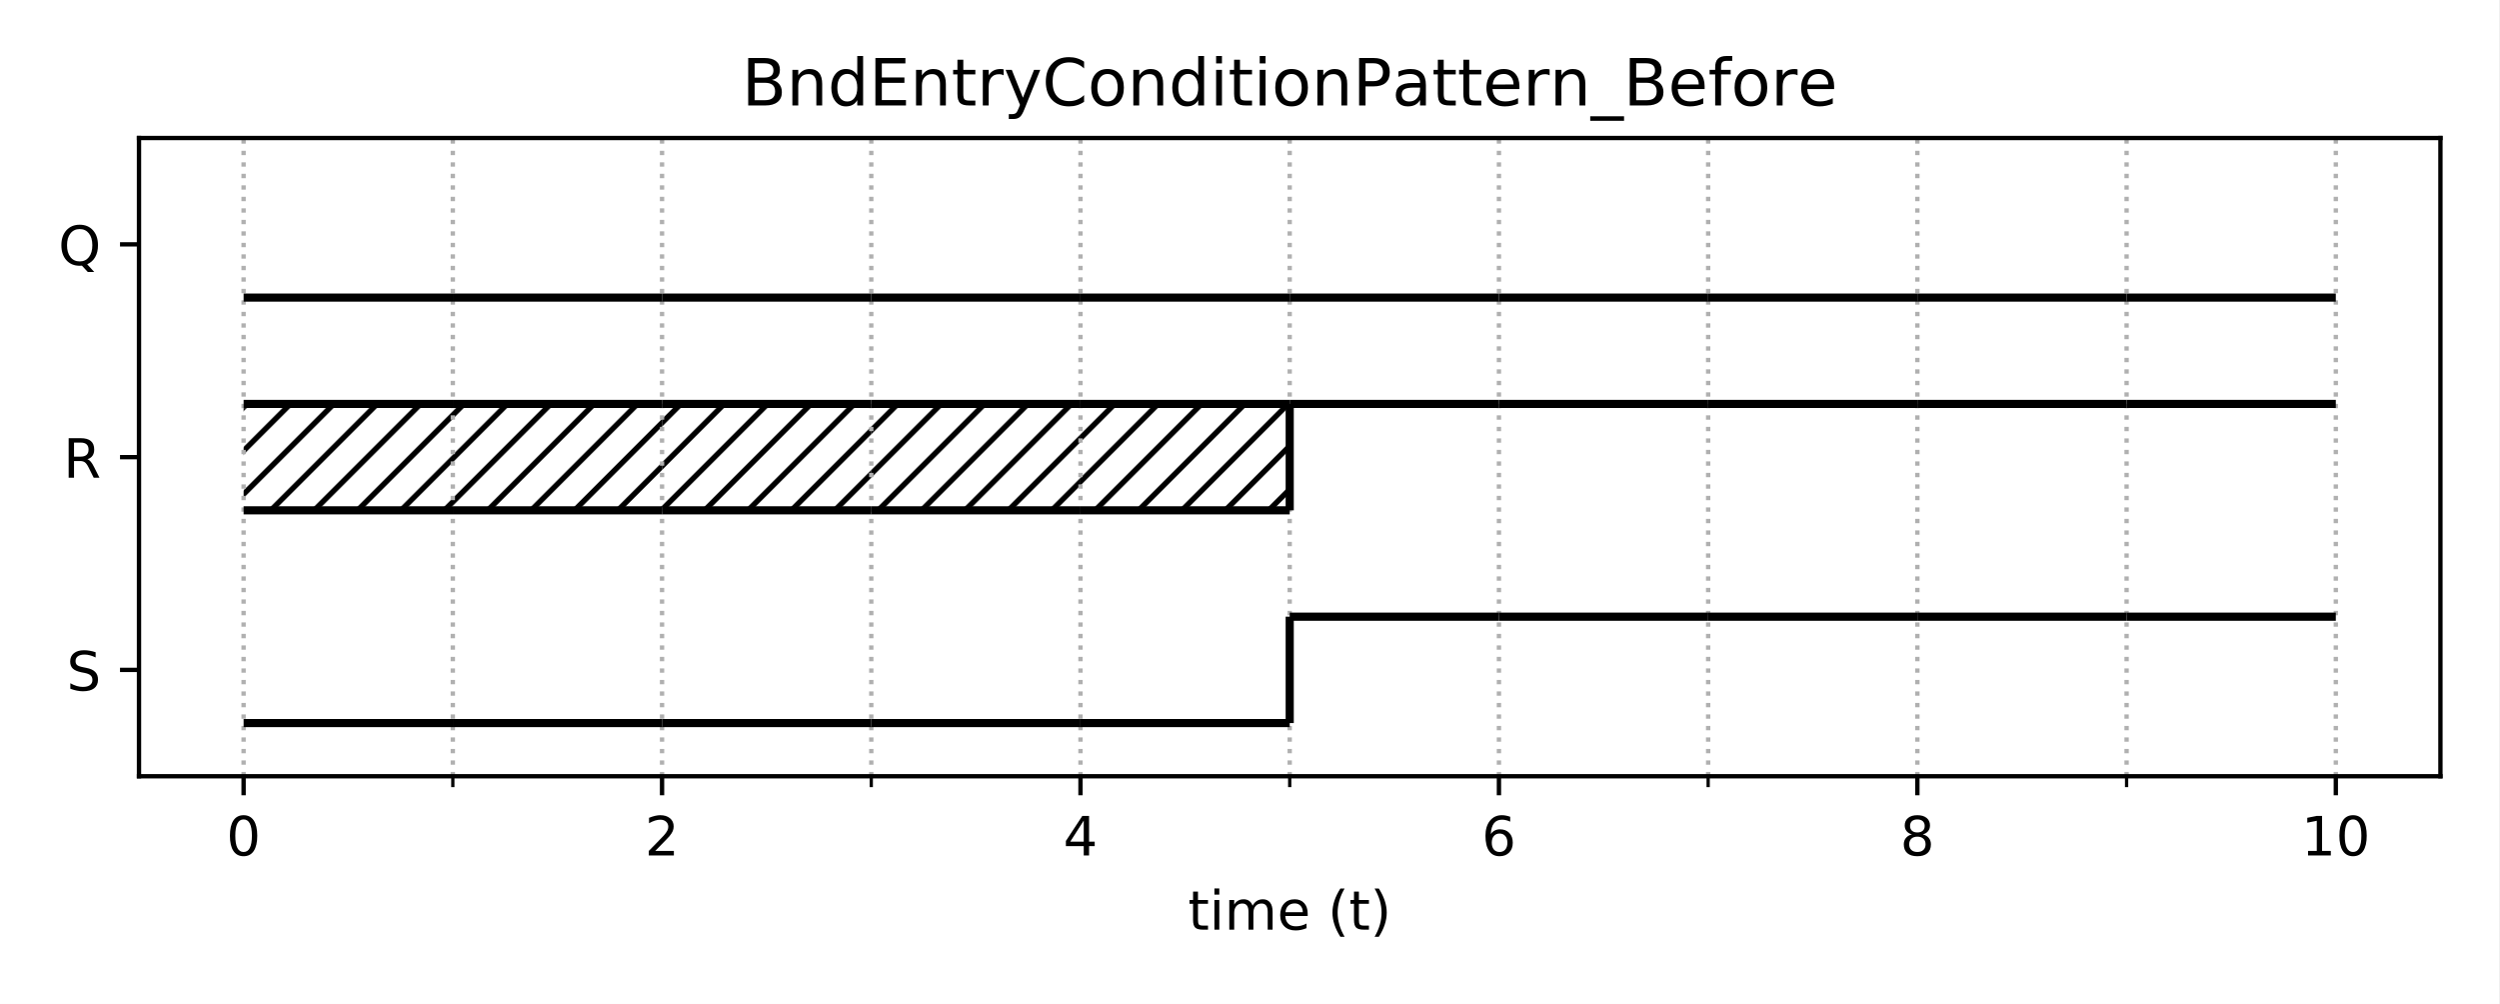
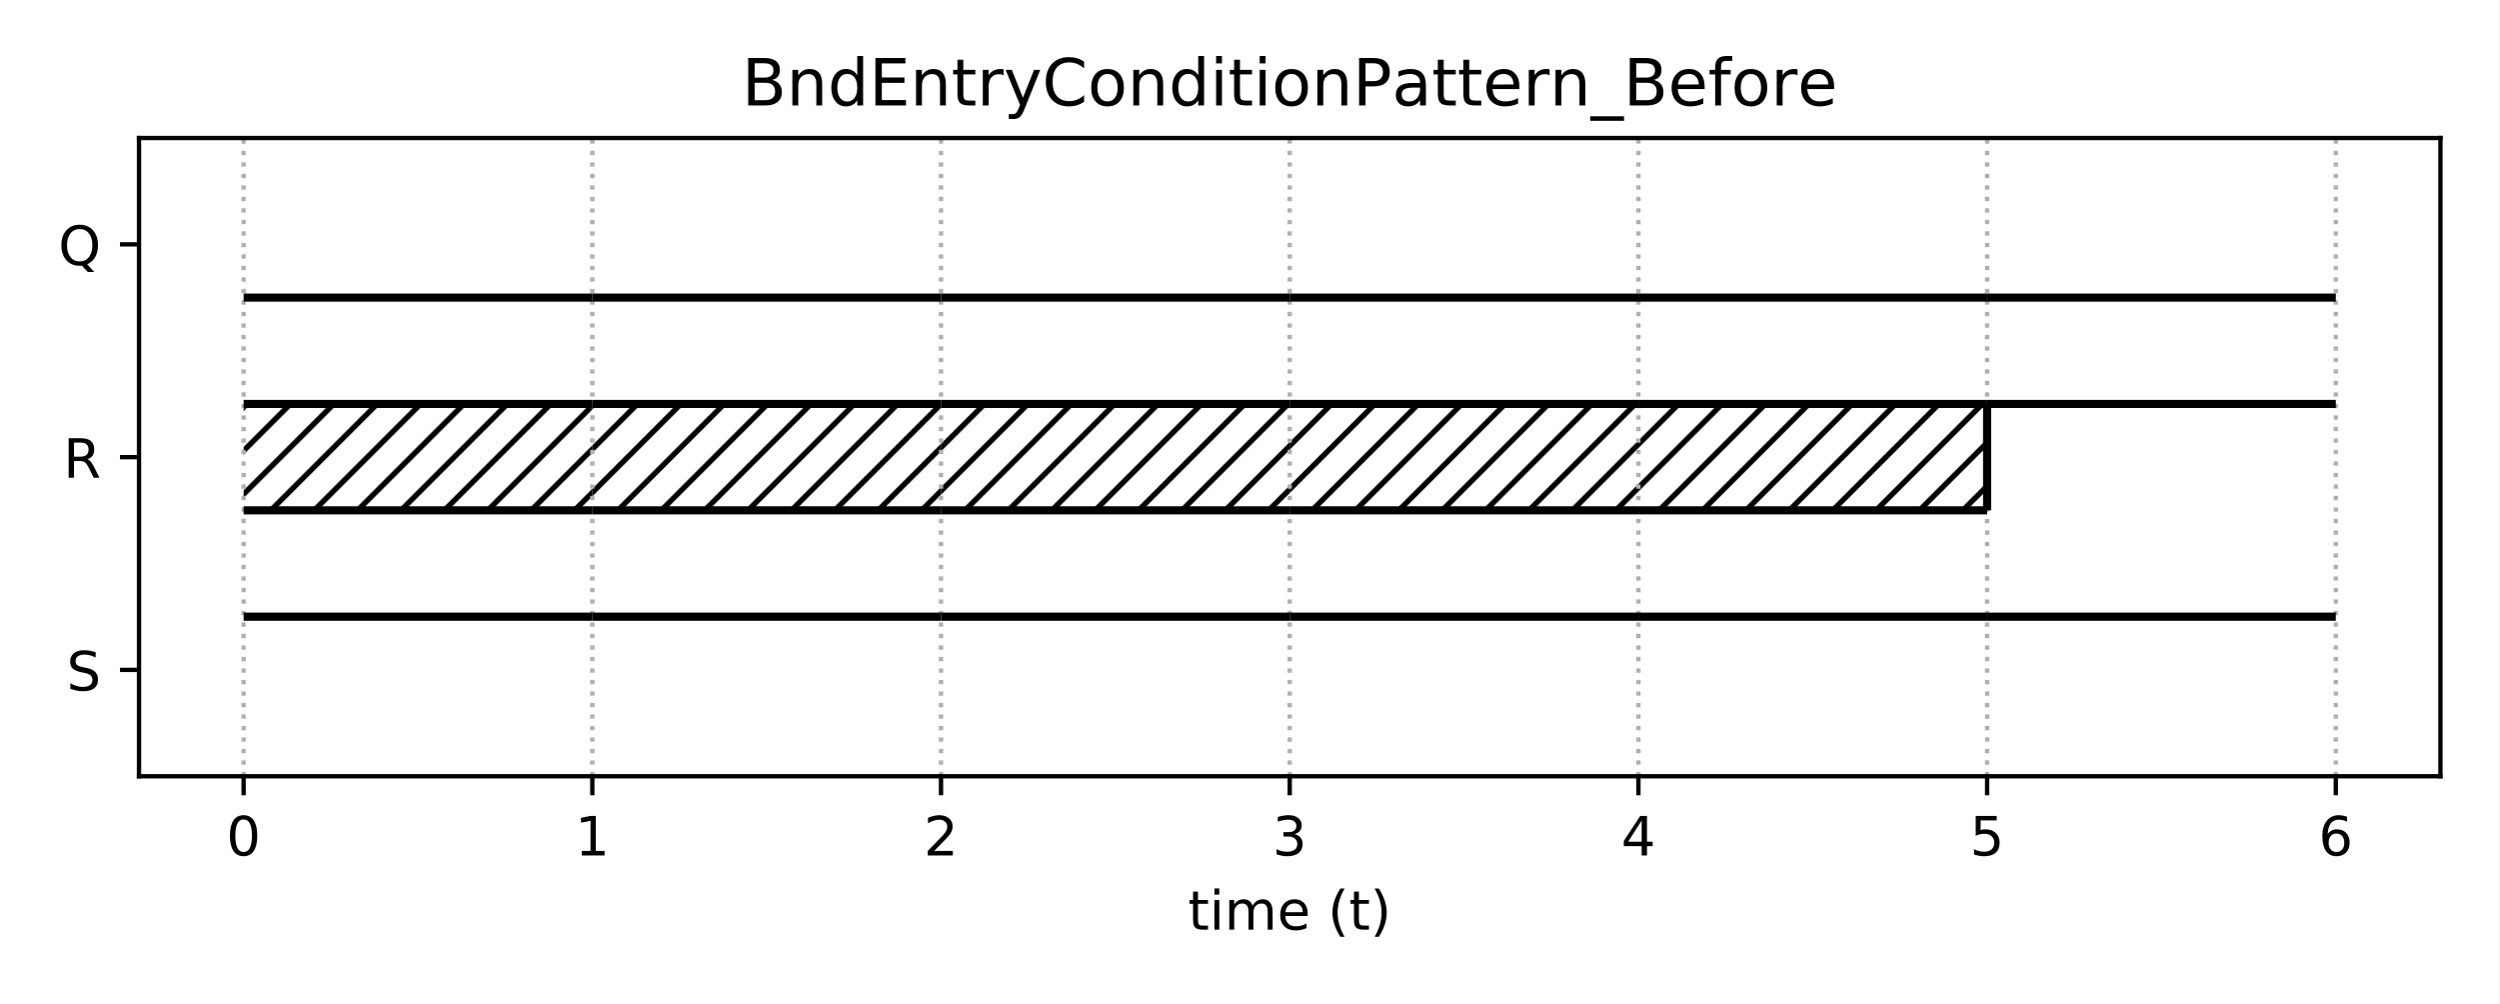
<svg xmlns="http://www.w3.org/2000/svg" xmlns:xlink="http://www.w3.org/1999/xlink" height="185.04pt" version="1.1" viewBox="0 0 460.8 185.04" width="460.8pt">
  <defs>
    <style type="text/css">
*{stroke-linecap:butt;stroke-linejoin:round;}
  </style>
  </defs>
  <g id="figure_1">
    <g id="patch_1">
      <path d="M 0 185.04  L 460.8 185.04  L 460.8 0  L 0 0  z " style="fill:#ffffff;" />
    </g>
    <g id="axes_1">
      <g id="patch_2">
        <path d="M 25.63 143.08  L 450 143.08  L 450 25.44  L 25.63 25.44  z " style="fill:#ffffff;" />
      </g>
      <g id="patch_3">
-         <path clip-path="url(#pe53a7b00c0)" d="M 44.92 94.063  L 83.499 94.063  L 83.499 74.457  L 44.92 74.457  z " style="fill:url(#h707e2e1bc8);" />
+         <path clip-path="url(#p1abc9d8b53)" d="M 44.92 94.063  L 109.218 94.063  L 109.218 74.457  L 44.92 74.457  z " style="fill:url(#h005f794b26);" />
      </g>
      <g id="patch_4">
-         <path clip-path="url(#pe53a7b00c0)" d="M 83.499 94.063  L 122.078 94.063  L 122.078 74.457  L 83.499 74.457  z " style="fill:url(#h707e2e1bc8);" />
+         <path clip-path="url(#p1abc9d8b53)" d="M 109.218 94.063  L 173.517 94.063  L 173.517 74.457  L 109.218 74.457  z " style="fill:url(#h005f794b26);" />
      </g>
      <g id="patch_5">
-         <path clip-path="url(#pe53a7b00c0)" d="M 122.078 94.063  L 160.657 94.063  L 160.657 74.457  L 122.078 74.457  z " style="fill:url(#h707e2e1bc8);" />
+         <path clip-path="url(#p1abc9d8b53)" d="M 173.517 94.063  L 237.815 94.063  L 237.815 74.457  L 173.517 74.457  z " style="fill:url(#h005f794b26);" />
      </g>
      <g id="patch_6">
-         <path clip-path="url(#pe53a7b00c0)" d="M 160.657 94.063  L 199.236 94.063  L 199.236 74.457  L 160.657 74.457  z " style="fill:url(#h707e2e1bc8);" />
+         <path clip-path="url(#p1abc9d8b53)" d="M 237.815 94.063  L 302.113 94.063  L 302.113 74.457  L 237.815 74.457  z " style="fill:url(#h005f794b26);" />
      </g>
      <g id="patch_7">
-         <path clip-path="url(#pe53a7b00c0)" d="M 199.236 94.063  L 237.815 94.063  L 237.815 74.457  L 199.236 74.457  z " style="fill:url(#h707e2e1bc8);" />
+         <path clip-path="url(#p1abc9d8b53)" d="M 302.113 94.063  L 366.412 94.063  L 366.412 74.457  L 302.113 74.457  z " style="fill:url(#h005f794b26);" />
      </g>
      <g id="matplotlib.axis_1">
        <g id="xtick_1">
          <g id="line2d_1">
-             <path clip-path="url(#pe53a7b00c0)" d="M 44.92 143.08  L 44.92 25.44  " style="fill:none;stroke:#b0b0b0;stroke-dasharray:0.8,1.32;stroke-dashoffset:0;stroke-width:0.8;" />
+             <path clip-path="url(#p1abc9d8b53)" d="M 44.92 143.08  L 44.92 25.44  " style="fill:none;stroke:#b0b0b0;stroke-dasharray:0.8,1.32;stroke-dashoffset:0;stroke-width:0.8;" />
          </g>
          <g id="line2d_2">
            <defs>
-               <path d="M 0 0  L 0 3.5  " id="mfb70c33d30" style="stroke:#000000;stroke-width:0.8;" />
-             </defs>
-             <g>
-               <use style="stroke:#000000;stroke-width:0.8;" x="44.92" xlink:href="#mfb70c33d30" y="143.08" />
+               <path d="M 0 0  L 0 3.5  " id="md76506059b" style="stroke:#000000;stroke-width:0.8;" />
+             </defs>
+             <g>
+               <use style="stroke:#000000;stroke-width:0.8;" x="44.92" xlink:href="#md76506059b" y="143.08" />
            </g>
          </g>
          <g id="text_1">
            <defs>
              <path d="M 31.781 66.406  Q 24.172 66.406 20.328 58.906  Q 16.5 51.422 16.5 36.375  Q 16.5 21.391 20.328 13.891  Q 24.172 6.391 31.781 6.391  Q 39.453 6.391 43.281 13.891  Q 47.125 21.391 47.125 36.375  Q 47.125 51.422 43.281 58.906  Q 39.453 66.406 31.781 66.406  z M 31.781 74.219  Q 44.047 74.219 50.516 64.516  Q 56.984 54.828 56.984 36.375  Q 56.984 17.969 50.516 8.266  Q 44.047 -1.422 31.781 -1.422  Q 19.531 -1.422 13.062 8.266  Q 6.594 17.969 6.594 36.375  Q 6.594 54.828 13.062 64.516  Q 19.531 74.219 31.781 74.219  z " id="DejaVuSans-48" />
            </defs>
            <g transform="translate(41.7383 157.6784)scale(0.1 -0.1)">
              <use xlink:href="#DejaVuSans-48" />
            </g>
          </g>
        </g>
        <g id="xtick_2">
          <g id="line2d_3">
-             <path clip-path="url(#pe53a7b00c0)" d="M 122.078 143.08  L 122.078 25.44  " style="fill:none;stroke:#b0b0b0;stroke-dasharray:0.8,1.32;stroke-dashoffset:0;stroke-width:0.8;" />
+             <path clip-path="url(#p1abc9d8b53)" d="M 109.218 143.08  L 109.218 25.44  " style="fill:none;stroke:#b0b0b0;stroke-dasharray:0.8,1.32;stroke-dashoffset:0;stroke-width:0.8;" />
          </g>
          <g id="line2d_4">
            <g>
-               <use style="stroke:#000000;stroke-width:0.8;" x="122.078" xlink:href="#mfb70c33d30" y="143.08" />
+               <use style="stroke:#000000;stroke-width:0.8;" x="109.218" xlink:href="#md76506059b" y="143.08" />
            </g>
          </g>
          <g id="text_2">
            <defs>
-               <path d="M 19.188 8.297  L 53.609 8.297  L 53.609 0  L 7.328 0  L 7.328 8.297  Q 12.938 14.109 22.625 23.891  Q 32.328 33.688 34.812 36.531  Q 39.547 41.844 41.422 45.531  Q 43.312 49.219 43.312 52.781  Q 43.312 58.594 39.234 62.25  Q 35.156 65.922 28.609 65.922  Q 23.969 65.922 18.812 64.312  Q 13.672 62.703 7.812 59.422  L 7.812 69.391  Q 13.766 71.781 18.938 73  Q 24.125 74.219 28.422 74.219  Q 39.75 74.219 46.484 68.547  Q 53.219 62.891 53.219 53.422  Q 53.219 48.922 51.531 44.891  Q 49.859 40.875 45.406 35.406  Q 44.188 33.984 37.641 27.219  Q 31.109 20.453 19.188 8.297  z " id="DejaVuSans-50" />
-             </defs>
-             <g transform="translate(118.8965 157.6784)scale(0.1 -0.1)">
-               <use xlink:href="#DejaVuSans-50" />
+               <path d="M 12.406 8.297  L 28.516 8.297  L 28.516 63.922  L 10.984 60.406  L 10.984 69.391  L 28.422 72.906  L 38.281 72.906  L 38.281 8.297  L 54.391 8.297  L 54.391 0  L 12.406 0  z " id="DejaVuSans-49" />
+             </defs>
+             <g transform="translate(106.0368 157.6784)scale(0.1 -0.1)">
+               <use xlink:href="#DejaVuSans-49" />
            </g>
          </g>
        </g>
        <g id="xtick_3">
          <g id="line2d_5">
-             <path clip-path="url(#pe53a7b00c0)" d="M 199.236 143.08  L 199.236 25.44  " style="fill:none;stroke:#b0b0b0;stroke-dasharray:0.8,1.32;stroke-dashoffset:0;stroke-width:0.8;" />
+             <path clip-path="url(#p1abc9d8b53)" d="M 173.517 143.08  L 173.517 25.44  " style="fill:none;stroke:#b0b0b0;stroke-dasharray:0.8,1.32;stroke-dashoffset:0;stroke-width:0.8;" />
          </g>
          <g id="line2d_6">
            <g>
-               <use style="stroke:#000000;stroke-width:0.8;" x="199.236" xlink:href="#mfb70c33d30" y="143.08" />
+               <use style="stroke:#000000;stroke-width:0.8;" x="173.517" xlink:href="#md76506059b" y="143.08" />
            </g>
          </g>
          <g id="text_3">
            <defs>
-               <path d="M 37.797 64.312  L 12.891 25.391  L 37.797 25.391  z M 35.203 72.906  L 47.609 72.906  L 47.609 25.391  L 58.016 25.391  L 58.016 17.188  L 47.609 17.188  L 47.609 0  L 37.797 0  L 37.797 17.188  L 4.891 17.188  L 4.891 26.703  z " id="DejaVuSans-52" />
-             </defs>
-             <g transform="translate(196.0547 157.6784)scale(0.1 -0.1)">
-               <use xlink:href="#DejaVuSans-52" />
+               <path d="M 19.188 8.297  L 53.609 8.297  L 53.609 0  L 7.328 0  L 7.328 8.297  Q 12.938 14.109 22.625 23.891  Q 32.328 33.688 34.812 36.531  Q 39.547 41.844 41.422 45.531  Q 43.312 49.219 43.312 52.781  Q 43.312 58.594 39.234 62.25  Q 35.156 65.922 28.609 65.922  Q 23.969 65.922 18.812 64.312  Q 13.672 62.703 7.812 59.422  L 7.812 69.391  Q 13.766 71.781 18.938 73  Q 24.125 74.219 28.422 74.219  Q 39.75 74.219 46.484 68.547  Q 53.219 62.891 53.219 53.422  Q 53.219 48.922 51.531 44.891  Q 49.859 40.875 45.406 35.406  Q 44.188 33.984 37.641 27.219  Q 31.109 20.453 19.188 8.297  z " id="DejaVuSans-50" />
+             </defs>
+             <g transform="translate(170.3353 157.6784)scale(0.1 -0.1)">
+               <use xlink:href="#DejaVuSans-50" />
            </g>
          </g>
        </g>
        <g id="xtick_4">
          <g id="line2d_7">
-             <path clip-path="url(#pe53a7b00c0)" d="M 276.394 143.08  L 276.394 25.44  " style="fill:none;stroke:#b0b0b0;stroke-dasharray:0.8,1.32;stroke-dashoffset:0;stroke-width:0.8;" />
+             <path clip-path="url(#p1abc9d8b53)" d="M 237.815 143.08  L 237.815 25.44  " style="fill:none;stroke:#b0b0b0;stroke-dasharray:0.8,1.32;stroke-dashoffset:0;stroke-width:0.8;" />
          </g>
          <g id="line2d_8">
            <g>
-               <use style="stroke:#000000;stroke-width:0.8;" x="276.394" xlink:href="#mfb70c33d30" y="143.08" />
+               <use style="stroke:#000000;stroke-width:0.8;" x="237.815" xlink:href="#md76506059b" y="143.08" />
            </g>
          </g>
          <g id="text_4">
            <defs>
-               <path d="M 33.016 40.375  Q 26.375 40.375 22.484 35.828  Q 18.609 31.297 18.609 23.391  Q 18.609 15.531 22.484 10.953  Q 26.375 6.391 33.016 6.391  Q 39.656 6.391 43.531 10.953  Q 47.406 15.531 47.406 23.391  Q 47.406 31.297 43.531 35.828  Q 39.656 40.375 33.016 40.375  z M 52.594 71.297  L 52.594 62.312  Q 48.875 64.062 45.094 64.984  Q 41.312 65.922 37.594 65.922  Q 27.828 65.922 22.672 59.328  Q 17.531 52.734 16.797 39.406  Q 19.672 43.656 24.016 45.922  Q 28.375 48.188 33.594 48.188  Q 44.578 48.188 50.953 41.516  Q 57.328 34.859 57.328 23.391  Q 57.328 12.156 50.688 5.359  Q 44.047 -1.422 33.016 -1.422  Q 20.359 -1.422 13.672 8.266  Q 6.984 17.969 6.984 36.375  Q 6.984 53.656 15.188 63.938  Q 23.391 74.219 37.203 74.219  Q 40.922 74.219 44.703 73.484  Q 48.484 72.75 52.594 71.297  z " id="DejaVuSans-54" />
-             </defs>
-             <g transform="translate(273.2128 157.6784)scale(0.1 -0.1)">
-               <use xlink:href="#DejaVuSans-54" />
+               <path d="M 40.578 39.312  Q 47.656 37.797 51.625 33  Q 55.609 28.219 55.609 21.188  Q 55.609 10.406 48.188 4.484  Q 40.766 -1.422 27.094 -1.422  Q 22.516 -1.422 17.656 -0.516  Q 12.797 0.391 7.625 2.203  L 7.625 11.719  Q 11.719 9.328 16.594 8.109  Q 21.484 6.891 26.812 6.891  Q 36.078 6.891 40.938 10.547  Q 45.797 14.203 45.797 21.188  Q 45.797 27.641 41.281 31.266  Q 36.766 34.906 28.719 34.906  L 20.219 34.906  L 20.219 43.016  L 29.109 43.016  Q 36.375 43.016 40.234 45.922  Q 44.094 48.828 44.094 54.297  Q 44.094 59.906 40.109 62.906  Q 36.141 65.922 28.719 65.922  Q 24.656 65.922 20.016 65.031  Q 15.375 64.156 9.812 62.312  L 9.812 71.094  Q 15.438 72.656 20.344 73.438  Q 25.25 74.219 29.594 74.219  Q 40.828 74.219 47.359 69.109  Q 53.906 64.016 53.906 55.328  Q 53.906 49.266 50.438 45.094  Q 46.969 40.922 40.578 39.312  z " id="DejaVuSans-51" />
+             </defs>
+             <g transform="translate(234.6337 157.6784)scale(0.1 -0.1)">
+               <use xlink:href="#DejaVuSans-51" />
            </g>
          </g>
        </g>
        <g id="xtick_5">
          <g id="line2d_9">
-             <path clip-path="url(#pe53a7b00c0)" d="M 353.552 143.08  L 353.552 25.44  " style="fill:none;stroke:#b0b0b0;stroke-dasharray:0.8,1.32;stroke-dashoffset:0;stroke-width:0.8;" />
+             <path clip-path="url(#p1abc9d8b53)" d="M 302.113 143.08  L 302.113 25.44  " style="fill:none;stroke:#b0b0b0;stroke-dasharray:0.8,1.32;stroke-dashoffset:0;stroke-width:0.8;" />
          </g>
          <g id="line2d_10">
            <g>
-               <use style="stroke:#000000;stroke-width:0.8;" x="353.552" xlink:href="#mfb70c33d30" y="143.08" />
+               <use style="stroke:#000000;stroke-width:0.8;" x="302.113" xlink:href="#md76506059b" y="143.08" />
            </g>
          </g>
          <g id="text_5">
            <defs>
-               <path d="M 31.781 34.625  Q 24.75 34.625 20.719 30.859  Q 16.703 27.094 16.703 20.516  Q 16.703 13.922 20.719 10.156  Q 24.75 6.391 31.781 6.391  Q 38.812 6.391 42.859 10.172  Q 46.922 13.969 46.922 20.516  Q 46.922 27.094 42.891 30.859  Q 38.875 34.625 31.781 34.625  z M 21.922 38.812  Q 15.578 40.375 12.031 44.719  Q 8.5 49.078 8.5 55.328  Q 8.5 64.062 14.719 69.141  Q 20.953 74.219 31.781 74.219  Q 42.672 74.219 48.875 69.141  Q 55.078 64.062 55.078 55.328  Q 55.078 49.078 51.531 44.719  Q 48 40.375 41.703 38.812  Q 48.828 37.156 52.797 32.312  Q 56.781 27.484 56.781 20.516  Q 56.781 9.906 50.312 4.234  Q 43.844 -1.422 31.781 -1.422  Q 19.734 -1.422 13.25 4.234  Q 6.781 9.906 6.781 20.516  Q 6.781 27.484 10.781 32.312  Q 14.797 37.156 21.922 38.812  z M 18.312 54.391  Q 18.312 48.734 21.844 45.562  Q 25.391 42.391 31.781 42.391  Q 38.141 42.391 41.719 45.562  Q 45.312 48.734 45.312 54.391  Q 45.312 60.062 41.719 63.234  Q 38.141 66.406 31.781 66.406  Q 25.391 66.406 21.844 63.234  Q 18.312 60.062 18.312 54.391  z " id="DejaVuSans-56" />
-             </defs>
-             <g transform="translate(350.371 157.6784)scale(0.1 -0.1)">
-               <use xlink:href="#DejaVuSans-56" />
+               <path d="M 37.797 64.312  L 12.891 25.391  L 37.797 25.391  z M 35.203 72.906  L 47.609 72.906  L 47.609 25.391  L 58.016 25.391  L 58.016 17.188  L 47.609 17.188  L 47.609 0  L 37.797 0  L 37.797 17.188  L 4.891 17.188  L 4.891 26.703  z " id="DejaVuSans-52" />
+             </defs>
+             <g transform="translate(298.9322 157.6784)scale(0.1 -0.1)">
+               <use xlink:href="#DejaVuSans-52" />
            </g>
          </g>
        </g>
        <g id="xtick_6">
          <g id="line2d_11">
-             <path clip-path="url(#pe53a7b00c0)" d="M 430.71 143.08  L 430.71 25.44  " style="fill:none;stroke:#b0b0b0;stroke-dasharray:0.8,1.32;stroke-dashoffset:0;stroke-width:0.8;" />
+             <path clip-path="url(#p1abc9d8b53)" d="M 366.412 143.08  L 366.412 25.44  " style="fill:none;stroke:#b0b0b0;stroke-dasharray:0.8,1.32;stroke-dashoffset:0;stroke-width:0.8;" />
          </g>
          <g id="line2d_12">
            <g>
-               <use style="stroke:#000000;stroke-width:0.8;" x="430.71" xlink:href="#mfb70c33d30" y="143.08" />
+               <use style="stroke:#000000;stroke-width:0.8;" x="366.412" xlink:href="#md76506059b" y="143.08" />
            </g>
          </g>
          <g id="text_6">
            <defs>
-               <path d="M 12.406 8.297  L 28.516 8.297  L 28.516 63.922  L 10.984 60.406  L 10.984 69.391  L 28.422 72.906  L 38.281 72.906  L 38.281 8.297  L 54.391 8.297  L 54.391 0  L 12.406 0  z " id="DejaVuSans-49" />
-             </defs>
-             <g transform="translate(424.348 157.6784)scale(0.1 -0.1)">
-               <use xlink:href="#DejaVuSans-49" />
-               <use x="63.623" xlink:href="#DejaVuSans-48" />
+               <path d="M 10.797 72.906  L 49.516 72.906  L 49.516 64.594  L 19.828 64.594  L 19.828 46.734  Q 21.969 47.469 24.109 47.828  Q 26.266 48.188 28.422 48.188  Q 40.625 48.188 47.75 41.5  Q 54.891 34.812 54.891 23.391  Q 54.891 11.625 47.562 5.094  Q 40.234 -1.422 26.906 -1.422  Q 22.312 -1.422 17.547 -0.641  Q 12.797 0.141 7.719 1.703  L 7.719 11.625  Q 12.109 9.234 16.797 8.062  Q 21.484 6.891 26.703 6.891  Q 35.156 6.891 40.078 11.328  Q 45.016 15.766 45.016 23.391  Q 45.016 31 40.078 35.438  Q 35.156 39.891 26.703 39.891  Q 22.75 39.891 18.812 39.016  Q 14.891 38.141 10.797 36.281  z " id="DejaVuSans-53" />
+             </defs>
+             <g transform="translate(363.2307 157.6784)scale(0.1 -0.1)">
+               <use xlink:href="#DejaVuSans-53" />
            </g>
          </g>
        </g>
        <g id="xtick_7">
          <g id="line2d_13">
-             <path clip-path="url(#pe53a7b00c0)" d="M 83.499 143.08  L 83.499 25.44  " style="fill:none;stroke:#b0b0b0;stroke-dasharray:0.8,1.32;stroke-dashoffset:0;stroke-width:0.8;" />
+             <path clip-path="url(#p1abc9d8b53)" d="M 430.71 143.08  L 430.71 25.44  " style="fill:none;stroke:#b0b0b0;stroke-dasharray:0.8,1.32;stroke-dashoffset:0;stroke-width:0.8;" />
          </g>
          <g id="line2d_14">
-             <defs>
-               <path d="M 0 0  L 0 2  " id="m95870f8e3a" style="stroke:#000000;stroke-width:0.6;" />
-             </defs>
-             <g>
-               <use style="stroke:#000000;stroke-width:0.6;" x="83.499" xlink:href="#m95870f8e3a" y="143.08" />
-             </g>
-           </g>
-         </g>
-         <g id="xtick_8">
-           <g id="line2d_15">
-             <path clip-path="url(#pe53a7b00c0)" d="M 160.657 143.08  L 160.657 25.44  " style="fill:none;stroke:#b0b0b0;stroke-dasharray:0.8,1.32;stroke-dashoffset:0;stroke-width:0.8;" />
-           </g>
-           <g id="line2d_16">
-             <g>
-               <use style="stroke:#000000;stroke-width:0.6;" x="160.657" xlink:href="#m95870f8e3a" y="143.08" />
-             </g>
-           </g>
-         </g>
-         <g id="xtick_9">
-           <g id="line2d_17">
-             <path clip-path="url(#pe53a7b00c0)" d="M 237.815 143.08  L 237.815 25.44  " style="fill:none;stroke:#b0b0b0;stroke-dasharray:0.8,1.32;stroke-dashoffset:0;stroke-width:0.8;" />
-           </g>
-           <g id="line2d_18">
-             <g>
-               <use style="stroke:#000000;stroke-width:0.6;" x="237.815" xlink:href="#m95870f8e3a" y="143.08" />
-             </g>
-           </g>
-         </g>
-         <g id="xtick_10">
-           <g id="line2d_19">
-             <path clip-path="url(#pe53a7b00c0)" d="M 314.973 143.08  L 314.973 25.44  " style="fill:none;stroke:#b0b0b0;stroke-dasharray:0.8,1.32;stroke-dashoffset:0;stroke-width:0.8;" />
-           </g>
-           <g id="line2d_20">
-             <g>
-               <use style="stroke:#000000;stroke-width:0.6;" x="314.973" xlink:href="#m95870f8e3a" y="143.08" />
-             </g>
-           </g>
-         </g>
-         <g id="xtick_11">
-           <g id="line2d_21">
-             <path clip-path="url(#pe53a7b00c0)" d="M 392.131 143.08  L 392.131 25.44  " style="fill:none;stroke:#b0b0b0;stroke-dasharray:0.8,1.32;stroke-dashoffset:0;stroke-width:0.8;" />
-           </g>
-           <g id="line2d_22">
-             <g>
-               <use style="stroke:#000000;stroke-width:0.6;" x="392.131" xlink:href="#m95870f8e3a" y="143.08" />
-             </g>
-           </g>
-         </g>
-         <g id="text_7">
+             <g>
+               <use style="stroke:#000000;stroke-width:0.8;" x="430.71" xlink:href="#md76506059b" y="143.08" />
+             </g>
+           </g>
+           <g id="text_7">
+             <defs>
+               <path d="M 33.016 40.375  Q 26.375 40.375 22.484 35.828  Q 18.609 31.297 18.609 23.391  Q 18.609 15.531 22.484 10.953  Q 26.375 6.391 33.016 6.391  Q 39.656 6.391 43.531 10.953  Q 47.406 15.531 47.406 23.391  Q 47.406 31.297 43.531 35.828  Q 39.656 40.375 33.016 40.375  z M 52.594 71.297  L 52.594 62.312  Q 48.875 64.062 45.094 64.984  Q 41.312 65.922 37.594 65.922  Q 27.828 65.922 22.672 59.328  Q 17.531 52.734 16.797 39.406  Q 19.672 43.656 24.016 45.922  Q 28.375 48.188 33.594 48.188  Q 44.578 48.188 50.953 41.516  Q 57.328 34.859 57.328 23.391  Q 57.328 12.156 50.688 5.359  Q 44.047 -1.422 33.016 -1.422  Q 20.359 -1.422 13.672 8.266  Q 6.984 17.969 6.984 36.375  Q 6.984 53.656 15.188 63.938  Q 23.391 74.219 37.203 74.219  Q 40.922 74.219 44.703 73.484  Q 48.484 72.75 52.594 71.297  z " id="DejaVuSans-54" />
+             </defs>
+             <g transform="translate(427.5292 157.6784)scale(0.1 -0.1)">
+               <use xlink:href="#DejaVuSans-54" />
+             </g>
+           </g>
+         </g>
+         <g id="text_8">
          <defs>
            <path d="M 18.312 70.219  L 18.312 54.688  L 36.812 54.688  L 36.812 47.703  L 18.312 47.703  L 18.312 18.016  Q 18.312 11.328 20.141 9.422  Q 21.969 7.516 27.594 7.516  L 36.812 7.516  L 36.812 0  L 27.594 0  Q 17.188 0 13.234 3.875  Q 9.281 7.766 9.281 18.016  L 9.281 47.703  L 2.688 47.703  L 2.688 54.688  L 9.281 54.688  L 9.281 70.219  z " id="DejaVuSans-116" />
            <path d="M 9.422 54.688  L 18.406 54.688  L 18.406 0  L 9.422 0  z M 9.422 75.984  L 18.406 75.984  L 18.406 64.594  L 9.422 64.594  z " id="DejaVuSans-105" />
            <path d="M 52 44.188  Q 55.375 50.25 60.062 53.125  Q 64.75 56 71.094 56  Q 79.641 56 84.281 50.016  Q 88.922 44.047 88.922 33.016  L 88.922 0  L 79.891 0  L 79.891 32.719  Q 79.891 40.578 77.094 44.375  Q 74.312 48.188 68.609 48.188  Q 61.625 48.188 57.562 43.547  Q 53.516 38.922 53.516 30.906  L 53.516 0  L 44.484 0  L 44.484 32.719  Q 44.484 40.625 41.703 44.406  Q 38.922 48.188 33.109 48.188  Q 26.219 48.188 22.156 43.531  Q 18.109 38.875 18.109 30.906  L 18.109 0  L 9.078 0  L 9.078 54.688  L 18.109 54.688  L 18.109 46.188  Q 21.188 51.219 25.484 53.609  Q 29.781 56 35.688 56  Q 41.656 56 45.828 52.969  Q 50 49.953 52 44.188  z " id="DejaVuSans-109" />
            <path d="M 56.203 29.594  L 56.203 25.203  L 14.891 25.203  Q 15.484 15.922 20.484 11.062  Q 25.484 6.203 34.422 6.203  Q 39.594 6.203 44.453 7.469  Q 49.312 8.734 54.109 11.281  L 54.109 2.781  Q 49.266 0.734 44.188 -0.344  Q 39.109 -1.422 33.891 -1.422  Q 20.797 -1.422 13.156 6.188  Q 5.516 13.812 5.516 26.812  Q 5.516 40.234 12.766 48.109  Q 20.016 56 32.328 56  Q 43.359 56 49.781 48.891  Q 56.203 41.797 56.203 29.594  z M 47.219 32.234  Q 47.125 39.594 43.094 43.984  Q 39.062 48.391 32.422 48.391  Q 24.906 48.391 20.391 44.141  Q 15.875 39.891 15.188 32.172  z " id="DejaVuSans-101" />
            <path id="DejaVuSans-32" />
            <path d="M 31 75.875  Q 24.469 64.656 21.281 53.656  Q 18.109 42.672 18.109 31.391  Q 18.109 20.125 21.312 9.062  Q 24.516 -2 31 -13.188  L 23.188 -13.188  Q 15.875 -1.703 12.234 9.375  Q 8.594 20.453 8.594 31.391  Q 8.594 42.281 12.203 53.312  Q 15.828 64.359 23.188 75.875  z " id="DejaVuSans-40" />
            <path d="M 8.016 75.875  L 15.828 75.875  Q 23.141 64.359 26.781 53.312  Q 30.422 42.281 30.422 31.391  Q 30.422 20.453 26.781 9.375  Q 23.141 -1.703 15.828 -13.188  L 8.016 -13.188  Q 14.5 -2 17.703 9.062  Q 20.906 20.125 20.906 31.391  Q 20.906 42.672 17.703 53.656  Q 14.5 64.656 8.016 75.875  z " id="DejaVuSans-41" />
          </defs>
          <g transform="translate(219.0681 171.3566)scale(0.1 -0.1)">
            <use xlink:href="#DejaVuSans-116" />
            <use x="39.209" xlink:href="#DejaVuSans-105" />
            <use x="66.992" xlink:href="#DejaVuSans-109" />
            <use x="164.404" xlink:href="#DejaVuSans-101" />
            <use x="225.928" xlink:href="#DejaVuSans-32" />
            <use x="257.715" xlink:href="#DejaVuSans-40" />
            <use x="296.729" xlink:href="#DejaVuSans-116" />
            <use x="335.938" xlink:href="#DejaVuSans-41" />
          </g>
        </g>
      </g>
      <g id="matplotlib.axis_2">
        <g id="ytick_1">
-           <g id="line2d_23">
-             <defs>
-               <path d="M 0 0  L -3.5 0  " id="mf74ba7f9f2" style="stroke:#000000;stroke-width:0.8;" />
-             </defs>
-             <g>
-               <use style="stroke:#000000;stroke-width:0.8;" x="25.63" xlink:href="#mf74ba7f9f2" y="123.473" />
-             </g>
-           </g>
-           <g id="text_8">
+           <g id="line2d_15">
+             <defs>
+               <path d="M 0 0  L -3.5 0  " id="md841870129" style="stroke:#000000;stroke-width:0.8;" />
+             </defs>
+             <g>
+               <use style="stroke:#000000;stroke-width:0.8;" x="25.63" xlink:href="#md841870129" y="123.473" />
+             </g>
+           </g>
+           <g id="text_9">
            <defs>
              <path d="M 53.516 70.516  L 53.516 60.891  Q 47.906 63.578 42.922 64.891  Q 37.938 66.219 33.297 66.219  Q 25.25 66.219 20.875 63.094  Q 16.5 59.969 16.5 54.203  Q 16.5 49.359 19.406 46.891  Q 22.312 44.438 30.422 42.922  L 36.375 41.703  Q 47.406 39.594 52.656 34.297  Q 57.906 29 57.906 20.125  Q 57.906 9.516 50.797 4.047  Q 43.703 -1.422 29.984 -1.422  Q 24.812 -1.422 18.969 -0.25  Q 13.141 0.922 6.891 3.219  L 6.891 13.375  Q 12.891 10.016 18.656 8.297  Q 24.422 6.594 29.984 6.594  Q 38.422 6.594 43.016 9.906  Q 47.609 13.234 47.609 19.391  Q 47.609 24.75 44.312 27.781  Q 41.016 30.812 33.5 32.328  L 27.484 33.5  Q 16.453 35.688 11.516 40.375  Q 6.594 45.062 6.594 53.422  Q 6.594 63.094 13.406 68.656  Q 20.219 74.219 32.172 74.219  Q 37.312 74.219 42.625 73.281  Q 47.953 72.359 53.516 70.516  z " id="DejaVuSans-83" />
            </defs>
            <g transform="translate(12.28156 127.2726)scale(0.1 -0.1)">
              <use xlink:href="#DejaVuSans-83" />
            </g>
          </g>
        </g>
        <g id="ytick_2">
-           <g id="line2d_24">
-             <g>
-               <use style="stroke:#000000;stroke-width:0.8;" x="25.63" xlink:href="#mf74ba7f9f2" y="84.26" />
-             </g>
-           </g>
-           <g id="text_9">
+           <g id="line2d_16">
+             <g>
+               <use style="stroke:#000000;stroke-width:0.8;" x="25.63" xlink:href="#md841870129" y="84.26" />
+             </g>
+           </g>
+           <g id="text_10">
            <defs>
              <path d="M 44.391 34.188  Q 47.562 33.109 50.562 29.594  Q 53.562 26.078 56.594 19.922  L 66.609 0  L 56 0  L 46.688 18.703  Q 43.062 26.031 39.672 28.422  Q 36.281 30.812 30.422 30.812  L 19.672 30.812  L 19.672 0  L 9.812 0  L 9.812 72.906  L 32.078 72.906  Q 44.578 72.906 50.734 67.672  Q 56.891 62.453 56.891 51.906  Q 56.891 45.016 53.688 40.469  Q 50.484 35.938 44.391 34.188  z M 19.672 64.797  L 19.672 38.922  L 32.078 38.922  Q 39.203 38.922 42.844 42.219  Q 46.484 45.516 46.484 51.906  Q 46.484 58.297 42.844 61.547  Q 39.203 64.797 32.078 64.797  z " id="DejaVuSans-82" />
            </defs>
            <g transform="translate(11.68156 88.05922)scale(0.1 -0.1)">
              <use xlink:href="#DejaVuSans-82" />
            </g>
          </g>
        </g>
        <g id="ytick_3">
-           <g id="line2d_25">
-             <g>
-               <use style="stroke:#000000;stroke-width:0.8;" x="25.63" xlink:href="#mf74ba7f9f2" y="45.047" />
-             </g>
-           </g>
-           <g id="text_10">
+           <g id="line2d_17">
+             <g>
+               <use style="stroke:#000000;stroke-width:0.8;" x="25.63" xlink:href="#md841870129" y="45.047" />
+             </g>
+           </g>
+           <g id="text_11">
            <defs>
              <path d="M 39.406 66.219  Q 28.656 66.219 22.328 58.203  Q 16.016 50.203 16.016 36.375  Q 16.016 22.609 22.328 14.594  Q 28.656 6.594 39.406 6.594  Q 50.141 6.594 56.422 14.594  Q 62.703 22.609 62.703 36.375  Q 62.703 50.203 56.422 58.203  Q 50.141 66.219 39.406 66.219  z M 53.219 1.312  L 66.219 -12.891  L 54.297 -12.891  L 43.5 -1.219  Q 41.891 -1.312 41.031 -1.359  Q 40.188 -1.422 39.406 -1.422  Q 24.031 -1.422 14.812 8.859  Q 5.609 19.141 5.609 36.375  Q 5.609 53.656 14.812 63.938  Q 24.031 74.219 39.406 74.219  Q 54.734 74.219 63.906 63.938  Q 73.094 53.656 73.094 36.375  Q 73.094 23.688 67.984 14.641  Q 62.891 5.609 53.219 1.312  z " id="DejaVuSans-81" />
            </defs>
            <g transform="translate(10.75812 48.84589)scale(0.1 -0.1)">
              <use xlink:href="#DejaVuSans-81" />
            </g>
          </g>
        </g>
      </g>
      <g id="LineCollection_1">
-         <path clip-path="url(#pe53a7b00c0)" d="M 44.92 133.277  L 83.499 133.277  " style="fill:none;stroke:#000000;stroke-width:1.5;" />
+         <path clip-path="url(#p1abc9d8b53)" d="M 44.92 113.67  L 109.218 113.67  " style="fill:none;stroke:#000000;stroke-width:1.5;" />
      </g>
      <g id="LineCollection_2">
-         <path clip-path="url(#pe53a7b00c0)" d="M 83.499 133.277  L 122.078 133.277  " style="fill:none;stroke:#000000;stroke-width:1.5;" />
+         <path clip-path="url(#p1abc9d8b53)" d="M 109.218 113.67  L 173.517 113.67  " style="fill:none;stroke:#000000;stroke-width:1.5;" />
      </g>
      <g id="LineCollection_3">
-         <path clip-path="url(#pe53a7b00c0)" d="M 122.078 133.277  L 160.657 133.277  " style="fill:none;stroke:#000000;stroke-width:1.5;" />
+         <path clip-path="url(#p1abc9d8b53)" d="M 173.517 113.67  L 237.815 113.67  " style="fill:none;stroke:#000000;stroke-width:1.5;" />
      </g>
      <g id="LineCollection_4">
-         <path clip-path="url(#pe53a7b00c0)" d="M 160.657 133.277  L 199.236 133.277  " style="fill:none;stroke:#000000;stroke-width:1.5;" />
+         <path clip-path="url(#p1abc9d8b53)" d="M 237.815 113.67  L 302.113 113.67  " style="fill:none;stroke:#000000;stroke-width:1.5;" />
      </g>
      <g id="LineCollection_5">
-         <path clip-path="url(#pe53a7b00c0)" d="M 199.236 133.277  L 237.815 133.277  " style="fill:none;stroke:#000000;stroke-width:1.5;" />
+         <path clip-path="url(#p1abc9d8b53)" d="M 302.113 113.67  L 366.412 113.67  " style="fill:none;stroke:#000000;stroke-width:1.5;" />
      </g>
      <g id="LineCollection_6">
-         <path clip-path="url(#pe53a7b00c0)" d="M 237.815 113.67  L 276.394 113.67  " style="fill:none;stroke:#000000;stroke-width:1.5;" />
+         <path clip-path="url(#p1abc9d8b53)" d="M 366.412 113.67  L 430.71 113.67  " style="fill:none;stroke:#000000;stroke-width:1.5;" />
      </g>
      <g id="LineCollection_7">
-         <path clip-path="url(#pe53a7b00c0)" d="M 237.815 133.277  L 237.815 113.67  " style="fill:none;stroke:#000000;stroke-width:1.5;" />
+         <path clip-path="url(#p1abc9d8b53)" d="M 44.92 94.063  L 109.218 94.063  " style="fill:none;stroke:#000000;stroke-width:1.5;" />
      </g>
      <g id="LineCollection_8">
-         <path clip-path="url(#pe53a7b00c0)" d="M 276.394 113.67  L 314.973 113.67  " style="fill:none;stroke:#000000;stroke-width:1.5;" />
+         <path clip-path="url(#p1abc9d8b53)" d="M 44.92 74.457  L 109.218 74.457  " style="fill:none;stroke:#000000;stroke-width:1.5;" />
      </g>
      <g id="LineCollection_9">
-         <path clip-path="url(#pe53a7b00c0)" d="M 314.973 113.67  L 353.552 113.67  " style="fill:none;stroke:#000000;stroke-width:1.5;" />
+         <path clip-path="url(#p1abc9d8b53)" d="M 109.218 94.063  L 173.517 94.063  " style="fill:none;stroke:#000000;stroke-width:1.5;" />
      </g>
      <g id="LineCollection_10">
-         <path clip-path="url(#pe53a7b00c0)" d="M 353.552 113.67  L 392.131 113.67  " style="fill:none;stroke:#000000;stroke-width:1.5;" />
+         <path clip-path="url(#p1abc9d8b53)" d="M 109.218 74.457  L 173.517 74.457  " style="fill:none;stroke:#000000;stroke-width:1.5;" />
      </g>
      <g id="LineCollection_11">
-         <path clip-path="url(#pe53a7b00c0)" d="M 392.131 113.67  L 430.71 113.67  " style="fill:none;stroke:#000000;stroke-width:1.5;" />
+         <path clip-path="url(#p1abc9d8b53)" d="M 173.517 94.063  L 237.815 94.063  " style="fill:none;stroke:#000000;stroke-width:1.5;" />
      </g>
      <g id="LineCollection_12">
-         <path clip-path="url(#pe53a7b00c0)" d="M 44.92 94.063  L 83.499 94.063  " style="fill:none;stroke:#000000;stroke-width:1.5;" />
+         <path clip-path="url(#p1abc9d8b53)" d="M 173.517 74.457  L 237.815 74.457  " style="fill:none;stroke:#000000;stroke-width:1.5;" />
      </g>
      <g id="LineCollection_13">
-         <path clip-path="url(#pe53a7b00c0)" d="M 44.92 74.457  L 83.499 74.457  " style="fill:none;stroke:#000000;stroke-width:1.5;" />
+         <path clip-path="url(#p1abc9d8b53)" d="M 237.815 94.063  L 302.113 94.063  " style="fill:none;stroke:#000000;stroke-width:1.5;" />
      </g>
      <g id="LineCollection_14">
-         <path clip-path="url(#pe53a7b00c0)" d="M 83.499 94.063  L 122.078 94.063  " style="fill:none;stroke:#000000;stroke-width:1.5;" />
+         <path clip-path="url(#p1abc9d8b53)" d="M 237.815 74.457  L 302.113 74.457  " style="fill:none;stroke:#000000;stroke-width:1.5;" />
      </g>
      <g id="LineCollection_15">
-         <path clip-path="url(#pe53a7b00c0)" d="M 83.499 74.457  L 122.078 74.457  " style="fill:none;stroke:#000000;stroke-width:1.5;" />
+         <path clip-path="url(#p1abc9d8b53)" d="M 302.113 94.063  L 366.412 94.063  " style="fill:none;stroke:#000000;stroke-width:1.5;" />
      </g>
      <g id="LineCollection_16">
-         <path clip-path="url(#pe53a7b00c0)" d="M 122.078 94.063  L 160.657 94.063  " style="fill:none;stroke:#000000;stroke-width:1.5;" />
+         <path clip-path="url(#p1abc9d8b53)" d="M 302.113 74.457  L 366.412 74.457  " style="fill:none;stroke:#000000;stroke-width:1.5;" />
      </g>
      <g id="LineCollection_17">
-         <path clip-path="url(#pe53a7b00c0)" d="M 122.078 74.457  L 160.657 74.457  " style="fill:none;stroke:#000000;stroke-width:1.5;" />
+         <path clip-path="url(#p1abc9d8b53)" d="M 366.412 74.457  L 430.71 74.457  " style="fill:none;stroke:#000000;stroke-width:1.5;" />
      </g>
      <g id="LineCollection_18">
-         <path clip-path="url(#pe53a7b00c0)" d="M 160.657 94.063  L 199.236 94.063  " style="fill:none;stroke:#000000;stroke-width:1.5;" />
+         <path clip-path="url(#p1abc9d8b53)" d="M 366.412 94.063  L 366.412 74.457  " style="fill:none;stroke:#000000;stroke-width:1.5;" />
      </g>
      <g id="LineCollection_19">
-         <path clip-path="url(#pe53a7b00c0)" d="M 160.657 74.457  L 199.236 74.457  " style="fill:none;stroke:#000000;stroke-width:1.5;" />
+         <path clip-path="url(#p1abc9d8b53)" d="M 44.92 54.85  L 109.218 54.85  " style="fill:none;stroke:#000000;stroke-width:1.5;" />
      </g>
      <g id="LineCollection_20">
-         <path clip-path="url(#pe53a7b00c0)" d="M 199.236 94.063  L 237.815 94.063  " style="fill:none;stroke:#000000;stroke-width:1.5;" />
+         <path clip-path="url(#p1abc9d8b53)" d="M 109.218 54.85  L 173.517 54.85  " style="fill:none;stroke:#000000;stroke-width:1.5;" />
      </g>
      <g id="LineCollection_21">
-         <path clip-path="url(#pe53a7b00c0)" d="M 199.236 74.457  L 237.815 74.457  " style="fill:none;stroke:#000000;stroke-width:1.5;" />
+         <path clip-path="url(#p1abc9d8b53)" d="M 173.517 54.85  L 237.815 54.85  " style="fill:none;stroke:#000000;stroke-width:1.5;" />
      </g>
      <g id="LineCollection_22">
-         <path clip-path="url(#pe53a7b00c0)" d="M 237.815 74.457  L 276.394 74.457  " style="fill:none;stroke:#000000;stroke-width:1.5;" />
+         <path clip-path="url(#p1abc9d8b53)" d="M 237.815 54.85  L 302.113 54.85  " style="fill:none;stroke:#000000;stroke-width:1.5;" />
      </g>
      <g id="LineCollection_23">
-         <path clip-path="url(#pe53a7b00c0)" d="M 237.815 94.063  L 237.815 74.457  " style="fill:none;stroke:#000000;stroke-width:1.5;" />
+         <path clip-path="url(#p1abc9d8b53)" d="M 302.113 54.85  L 366.412 54.85  " style="fill:none;stroke:#000000;stroke-width:1.5;" />
      </g>
      <g id="LineCollection_24">
-         <path clip-path="url(#pe53a7b00c0)" d="M 276.394 74.457  L 314.973 74.457  " style="fill:none;stroke:#000000;stroke-width:1.5;" />
-       </g>
-       <g id="LineCollection_25">
-         <path clip-path="url(#pe53a7b00c0)" d="M 314.973 74.457  L 353.552 74.457  " style="fill:none;stroke:#000000;stroke-width:1.5;" />
-       </g>
-       <g id="LineCollection_26">
-         <path clip-path="url(#pe53a7b00c0)" d="M 353.552 74.457  L 392.131 74.457  " style="fill:none;stroke:#000000;stroke-width:1.5;" />
-       </g>
-       <g id="LineCollection_27">
-         <path clip-path="url(#pe53a7b00c0)" d="M 392.131 74.457  L 430.71 74.457  " style="fill:none;stroke:#000000;stroke-width:1.5;" />
-       </g>
-       <g id="LineCollection_28">
-         <path clip-path="url(#pe53a7b00c0)" d="M 44.92 54.85  L 83.499 54.85  " style="fill:none;stroke:#000000;stroke-width:1.5;" />
-       </g>
-       <g id="LineCollection_29">
-         <path clip-path="url(#pe53a7b00c0)" d="M 83.499 54.85  L 122.078 54.85  " style="fill:none;stroke:#000000;stroke-width:1.5;" />
-       </g>
-       <g id="LineCollection_30">
-         <path clip-path="url(#pe53a7b00c0)" d="M 122.078 54.85  L 160.657 54.85  " style="fill:none;stroke:#000000;stroke-width:1.5;" />
-       </g>
-       <g id="LineCollection_31">
-         <path clip-path="url(#pe53a7b00c0)" d="M 160.657 54.85  L 199.236 54.85  " style="fill:none;stroke:#000000;stroke-width:1.5;" />
-       </g>
-       <g id="LineCollection_32">
-         <path clip-path="url(#pe53a7b00c0)" d="M 199.236 54.85  L 237.815 54.85  " style="fill:none;stroke:#000000;stroke-width:1.5;" />
-       </g>
-       <g id="LineCollection_33">
-         <path clip-path="url(#pe53a7b00c0)" d="M 237.815 54.85  L 276.394 54.85  " style="fill:none;stroke:#000000;stroke-width:1.5;" />
-       </g>
-       <g id="LineCollection_34">
-         <path clip-path="url(#pe53a7b00c0)" d="M 276.394 54.85  L 314.973 54.85  " style="fill:none;stroke:#000000;stroke-width:1.5;" />
-       </g>
-       <g id="LineCollection_35">
-         <path clip-path="url(#pe53a7b00c0)" d="M 314.973 54.85  L 353.552 54.85  " style="fill:none;stroke:#000000;stroke-width:1.5;" />
-       </g>
-       <g id="LineCollection_36">
-         <path clip-path="url(#pe53a7b00c0)" d="M 353.552 54.85  L 392.131 54.85  " style="fill:none;stroke:#000000;stroke-width:1.5;" />
-       </g>
-       <g id="LineCollection_37">
-         <path clip-path="url(#pe53a7b00c0)" d="M 392.131 54.85  L 430.71 54.85  " style="fill:none;stroke:#000000;stroke-width:1.5;" />
+         <path clip-path="url(#p1abc9d8b53)" d="M 366.412 54.85  L 430.71 54.85  " style="fill:none;stroke:#000000;stroke-width:1.5;" />
      </g>
      <g id="patch_8">
        <path d="M 25.63 143.08  L 25.63 25.44  " style="fill:none;stroke:#000000;stroke-linecap:square;stroke-linejoin:miter;stroke-width:0.8;" />
      </g>
      <g id="patch_9">
        <path d="M 450 143.08  L 450 25.44  " style="fill:none;stroke:#000000;stroke-linecap:square;stroke-linejoin:miter;stroke-width:0.8;" />
      </g>
      <g id="patch_10">
        <path d="M 25.63 143.08  L 450 143.08  " style="fill:none;stroke:#000000;stroke-linecap:square;stroke-linejoin:miter;stroke-width:0.8;" />
      </g>
      <g id="patch_11">
        <path d="M 25.63 25.44  L 450 25.44  " style="fill:none;stroke:#000000;stroke-linecap:square;stroke-linejoin:miter;stroke-width:0.8;" />
      </g>
-       <g id="text_11">
+       <g id="text_12">
        <defs>
          <path d="M 19.672 34.812  L 19.672 8.109  L 35.5 8.109  Q 43.453 8.109 47.281 11.406  Q 51.125 14.703 51.125 21.484  Q 51.125 28.328 47.281 31.562  Q 43.453 34.812 35.5 34.812  z M 19.672 64.797  L 19.672 42.828  L 34.281 42.828  Q 41.5 42.828 45.031 45.531  Q 48.578 48.25 48.578 53.812  Q 48.578 59.328 45.031 62.062  Q 41.5 64.797 34.281 64.797  z M 9.812 72.906  L 35.016 72.906  Q 46.297 72.906 52.391 68.219  Q 58.5 63.531 58.5 54.891  Q 58.5 48.188 55.375 44.234  Q 52.25 40.281 46.188 39.312  Q 53.469 37.75 57.5 32.781  Q 61.531 27.828 61.531 20.406  Q 61.531 10.641 54.891 5.312  Q 48.25 0 35.984 0  L 9.812 0  z " id="DejaVuSans-66" />
          <path d="M 54.891 33.016  L 54.891 0  L 45.906 0  L 45.906 32.719  Q 45.906 40.484 42.875 44.328  Q 39.844 48.188 33.797 48.188  Q 26.516 48.188 22.312 43.547  Q 18.109 38.922 18.109 30.906  L 18.109 0  L 9.078 0  L 9.078 54.688  L 18.109 54.688  L 18.109 46.188  Q 21.344 51.125 25.703 53.562  Q 30.078 56 35.797 56  Q 45.219 56 50.047 50.172  Q 54.891 44.344 54.891 33.016  z " id="DejaVuSans-110" />
          <path d="M 45.406 46.391  L 45.406 75.984  L 54.391 75.984  L 54.391 0  L 45.406 0  L 45.406 8.203  Q 42.578 3.328 38.25 0.953  Q 33.938 -1.422 27.875 -1.422  Q 17.969 -1.422 11.734 6.484  Q 5.516 14.406 5.516 27.297  Q 5.516 40.188 11.734 48.094  Q 17.969 56 27.875 56  Q 33.938 56 38.25 53.625  Q 42.578 51.266 45.406 46.391  z M 14.797 27.297  Q 14.797 17.391 18.875 11.75  Q 22.953 6.109 30.078 6.109  Q 37.203 6.109 41.297 11.75  Q 45.406 17.391 45.406 27.297  Q 45.406 37.203 41.297 42.844  Q 37.203 48.484 30.078 48.484  Q 22.953 48.484 18.875 42.844  Q 14.797 37.203 14.797 27.297  z " id="DejaVuSans-100" />
          <path d="M 9.812 72.906  L 55.906 72.906  L 55.906 64.594  L 19.672 64.594  L 19.672 43.016  L 54.391 43.016  L 54.391 34.719  L 19.672 34.719  L 19.672 8.297  L 56.781 8.297  L 56.781 0  L 9.812 0  z " id="DejaVuSans-69" />
          <path d="M 41.109 46.297  Q 39.594 47.172 37.812 47.578  Q 36.031 48 33.891 48  Q 26.266 48 22.188 43.047  Q 18.109 38.094 18.109 28.812  L 18.109 0  L 9.078 0  L 9.078 54.688  L 18.109 54.688  L 18.109 46.188  Q 20.953 51.172 25.484 53.578  Q 30.031 56 36.531 56  Q 37.453 56 38.578 55.875  Q 39.703 55.766 41.062 55.516  z " id="DejaVuSans-114" />
          <path d="M 32.172 -5.078  Q 28.375 -14.844 24.75 -17.812  Q 21.141 -20.797 15.094 -20.797  L 7.906 -20.797  L 7.906 -13.281  L 13.188 -13.281  Q 16.891 -13.281 18.938 -11.516  Q 21 -9.766 23.484 -3.219  L 25.094 0.875  L 2.984 54.688  L 12.5 54.688  L 29.594 11.922  L 46.688 54.688  L 56.203 54.688  z " id="DejaVuSans-121" />
          <path d="M 64.406 67.281  L 64.406 56.891  Q 59.422 61.531 53.781 63.812  Q 48.141 66.109 41.797 66.109  Q 29.297 66.109 22.656 58.469  Q 16.016 50.828 16.016 36.375  Q 16.016 21.969 22.656 14.328  Q 29.297 6.688 41.797 6.688  Q 48.141 6.688 53.781 8.984  Q 59.422 11.281 64.406 15.922  L 64.406 5.609  Q 59.234 2.094 53.438 0.328  Q 47.656 -1.422 41.219 -1.422  Q 24.656 -1.422 15.125 8.703  Q 5.609 18.844 5.609 36.375  Q 5.609 53.953 15.125 64.078  Q 24.656 74.219 41.219 74.219  Q 47.75 74.219 53.531 72.484  Q 59.328 70.75 64.406 67.281  z " id="DejaVuSans-67" />
          <path d="M 30.609 48.391  Q 23.391 48.391 19.188 42.75  Q 14.984 37.109 14.984 27.297  Q 14.984 17.484 19.156 11.844  Q 23.344 6.203 30.609 6.203  Q 37.797 6.203 41.984 11.859  Q 46.188 17.531 46.188 27.297  Q 46.188 37.016 41.984 42.703  Q 37.797 48.391 30.609 48.391  z M 30.609 56  Q 42.328 56 49.016 48.375  Q 55.719 40.766 55.719 27.297  Q 55.719 13.875 49.016 6.219  Q 42.328 -1.422 30.609 -1.422  Q 18.844 -1.422 12.172 6.219  Q 5.516 13.875 5.516 27.297  Q 5.516 40.766 12.172 48.375  Q 18.844 56 30.609 56  z " id="DejaVuSans-111" />
          <path d="M 19.672 64.797  L 19.672 37.406  L 32.078 37.406  Q 38.969 37.406 42.719 40.969  Q 46.484 44.531 46.484 51.125  Q 46.484 57.672 42.719 61.234  Q 38.969 64.797 32.078 64.797  z M 9.812 72.906  L 32.078 72.906  Q 44.344 72.906 50.609 67.359  Q 56.891 61.812 56.891 51.125  Q 56.891 40.328 50.609 34.812  Q 44.344 29.297 32.078 29.297  L 19.672 29.297  L 19.672 0  L 9.812 0  z " id="DejaVuSans-80" />
          <path d="M 34.281 27.484  Q 23.391 27.484 19.188 25  Q 14.984 22.516 14.984 16.5  Q 14.984 11.719 18.141 8.906  Q 21.297 6.109 26.703 6.109  Q 34.188 6.109 38.703 11.406  Q 43.219 16.703 43.219 25.484  L 43.219 27.484  z M 52.203 31.203  L 52.203 0  L 43.219 0  L 43.219 8.297  Q 40.141 3.328 35.547 0.953  Q 30.953 -1.422 24.312 -1.422  Q 15.922 -1.422 10.953 3.297  Q 6 8.016 6 15.922  Q 6 25.141 12.172 29.828  Q 18.359 34.516 30.609 34.516  L 43.219 34.516  L 43.219 35.406  Q 43.219 41.609 39.141 45  Q 35.062 48.391 27.688 48.391  Q 23 48.391 18.547 47.266  Q 14.109 46.141 10.016 43.891  L 10.016 52.203  Q 14.938 54.109 19.578 55.047  Q 24.219 56 28.609 56  Q 40.484 56 46.344 49.844  Q 52.203 43.703 52.203 31.203  z " id="DejaVuSans-97" />
          <path d="M 50.984 -16.609  L 50.984 -23.578  L -0.984 -23.578  L -0.984 -16.609  z " id="DejaVuSans-95" />
          <path d="M 37.109 75.984  L 37.109 68.5  L 28.516 68.5  Q 23.688 68.5 21.797 66.547  Q 19.922 64.594 19.922 59.516  L 19.922 54.688  L 34.719 54.688  L 34.719 47.703  L 19.922 47.703  L 19.922 0  L 10.891 0  L 10.891 47.703  L 2.297 47.703  L 2.297 54.688  L 10.891 54.688  L 10.891 58.5  Q 10.891 67.625 15.141 71.797  Q 19.391 75.984 28.609 75.984  z " id="DejaVuSans-102" />
        </defs>
        <g transform="translate(136.7872 19.44)scale(0.12 -0.12)">
          <use xlink:href="#DejaVuSans-66" />
          <use x="68.604" xlink:href="#DejaVuSans-110" />
          <use x="131.982" xlink:href="#DejaVuSans-100" />
          <use x="195.459" xlink:href="#DejaVuSans-69" />
          <use x="258.643" xlink:href="#DejaVuSans-110" />
          <use x="322.021" xlink:href="#DejaVuSans-116" />
          <use x="361.23" xlink:href="#DejaVuSans-114" />
          <use x="402.344" xlink:href="#DejaVuSans-121" />
          <use x="461.523" xlink:href="#DejaVuSans-67" />
          <use x="531.348" xlink:href="#DejaVuSans-111" />
          <use x="592.529" xlink:href="#DejaVuSans-110" />
          <use x="655.908" xlink:href="#DejaVuSans-100" />
          <use x="719.385" xlink:href="#DejaVuSans-105" />
          <use x="747.168" xlink:href="#DejaVuSans-116" />
          <use x="786.377" xlink:href="#DejaVuSans-105" />
          <use x="814.16" xlink:href="#DejaVuSans-111" />
          <use x="875.342" xlink:href="#DejaVuSans-110" />
          <use x="938.721" xlink:href="#DejaVuSans-80" />
          <use x="998.961" xlink:href="#DejaVuSans-97" />
          <use x="1060.24" xlink:href="#DejaVuSans-116" />
          <use x="1099.449" xlink:href="#DejaVuSans-116" />
          <use x="1138.658" xlink:href="#DejaVuSans-101" />
          <use x="1200.182" xlink:href="#DejaVuSans-114" />
          <use x="1241.279" xlink:href="#DejaVuSans-110" />
          <use x="1304.658" xlink:href="#DejaVuSans-95" />
          <use x="1354.658" xlink:href="#DejaVuSans-66" />
          <use x="1423.262" xlink:href="#DejaVuSans-101" />
          <use x="1484.785" xlink:href="#DejaVuSans-102" />
          <use x="1519.99" xlink:href="#DejaVuSans-111" />
          <use x="1581.172" xlink:href="#DejaVuSans-114" />
          <use x="1622.254" xlink:href="#DejaVuSans-101" />
        </g>
      </g>
    </g>
  </g>
  <defs>
-     <clipPath id="pe53a7b00c0">
+     <clipPath id="p1abc9d8b53">
      <rect height="117.64" width="424.37" x="25.63" y="25.44" />
    </clipPath>
  </defs>
  <defs>
-     <pattern height="72" id="h707e2e1bc8" patternUnits="userSpaceOnUse" width="72" x="0" y="0">
+     <pattern height="72" id="h005f794b26" patternUnits="userSpaceOnUse" width="72" x="0" y="0">
      <rect fill="none" height="73" width="73" x="0" y="0" />
      <path d="M -36 36  L 36 -36  M -32 40  L 40 -32  M -28 44  L 44 -28  M -24 48  L 48 -24  M -20 52  L 52 -20  M -16 56  L 56 -16  M -12 60  L 60 -12  M -8 64  L 64 -8  M -4 68  L 68 -4  M 0 72  L 72 0  M 4 76  L 76 4  M 8 80  L 80 8  M 12 84  L 84 12  M 16 88  L 88 16  M 20 92  L 92 20  M 24 96  L 96 24  M 28 100  L 100 28  M 32 104  L 104 32  M 36 108  L 108 36  " style="fill:#000000;stroke:#000000;stroke-linecap:butt;stroke-linejoin:miter;stroke-width:1.0;" />
    </pattern>
  </defs>
</svg>
